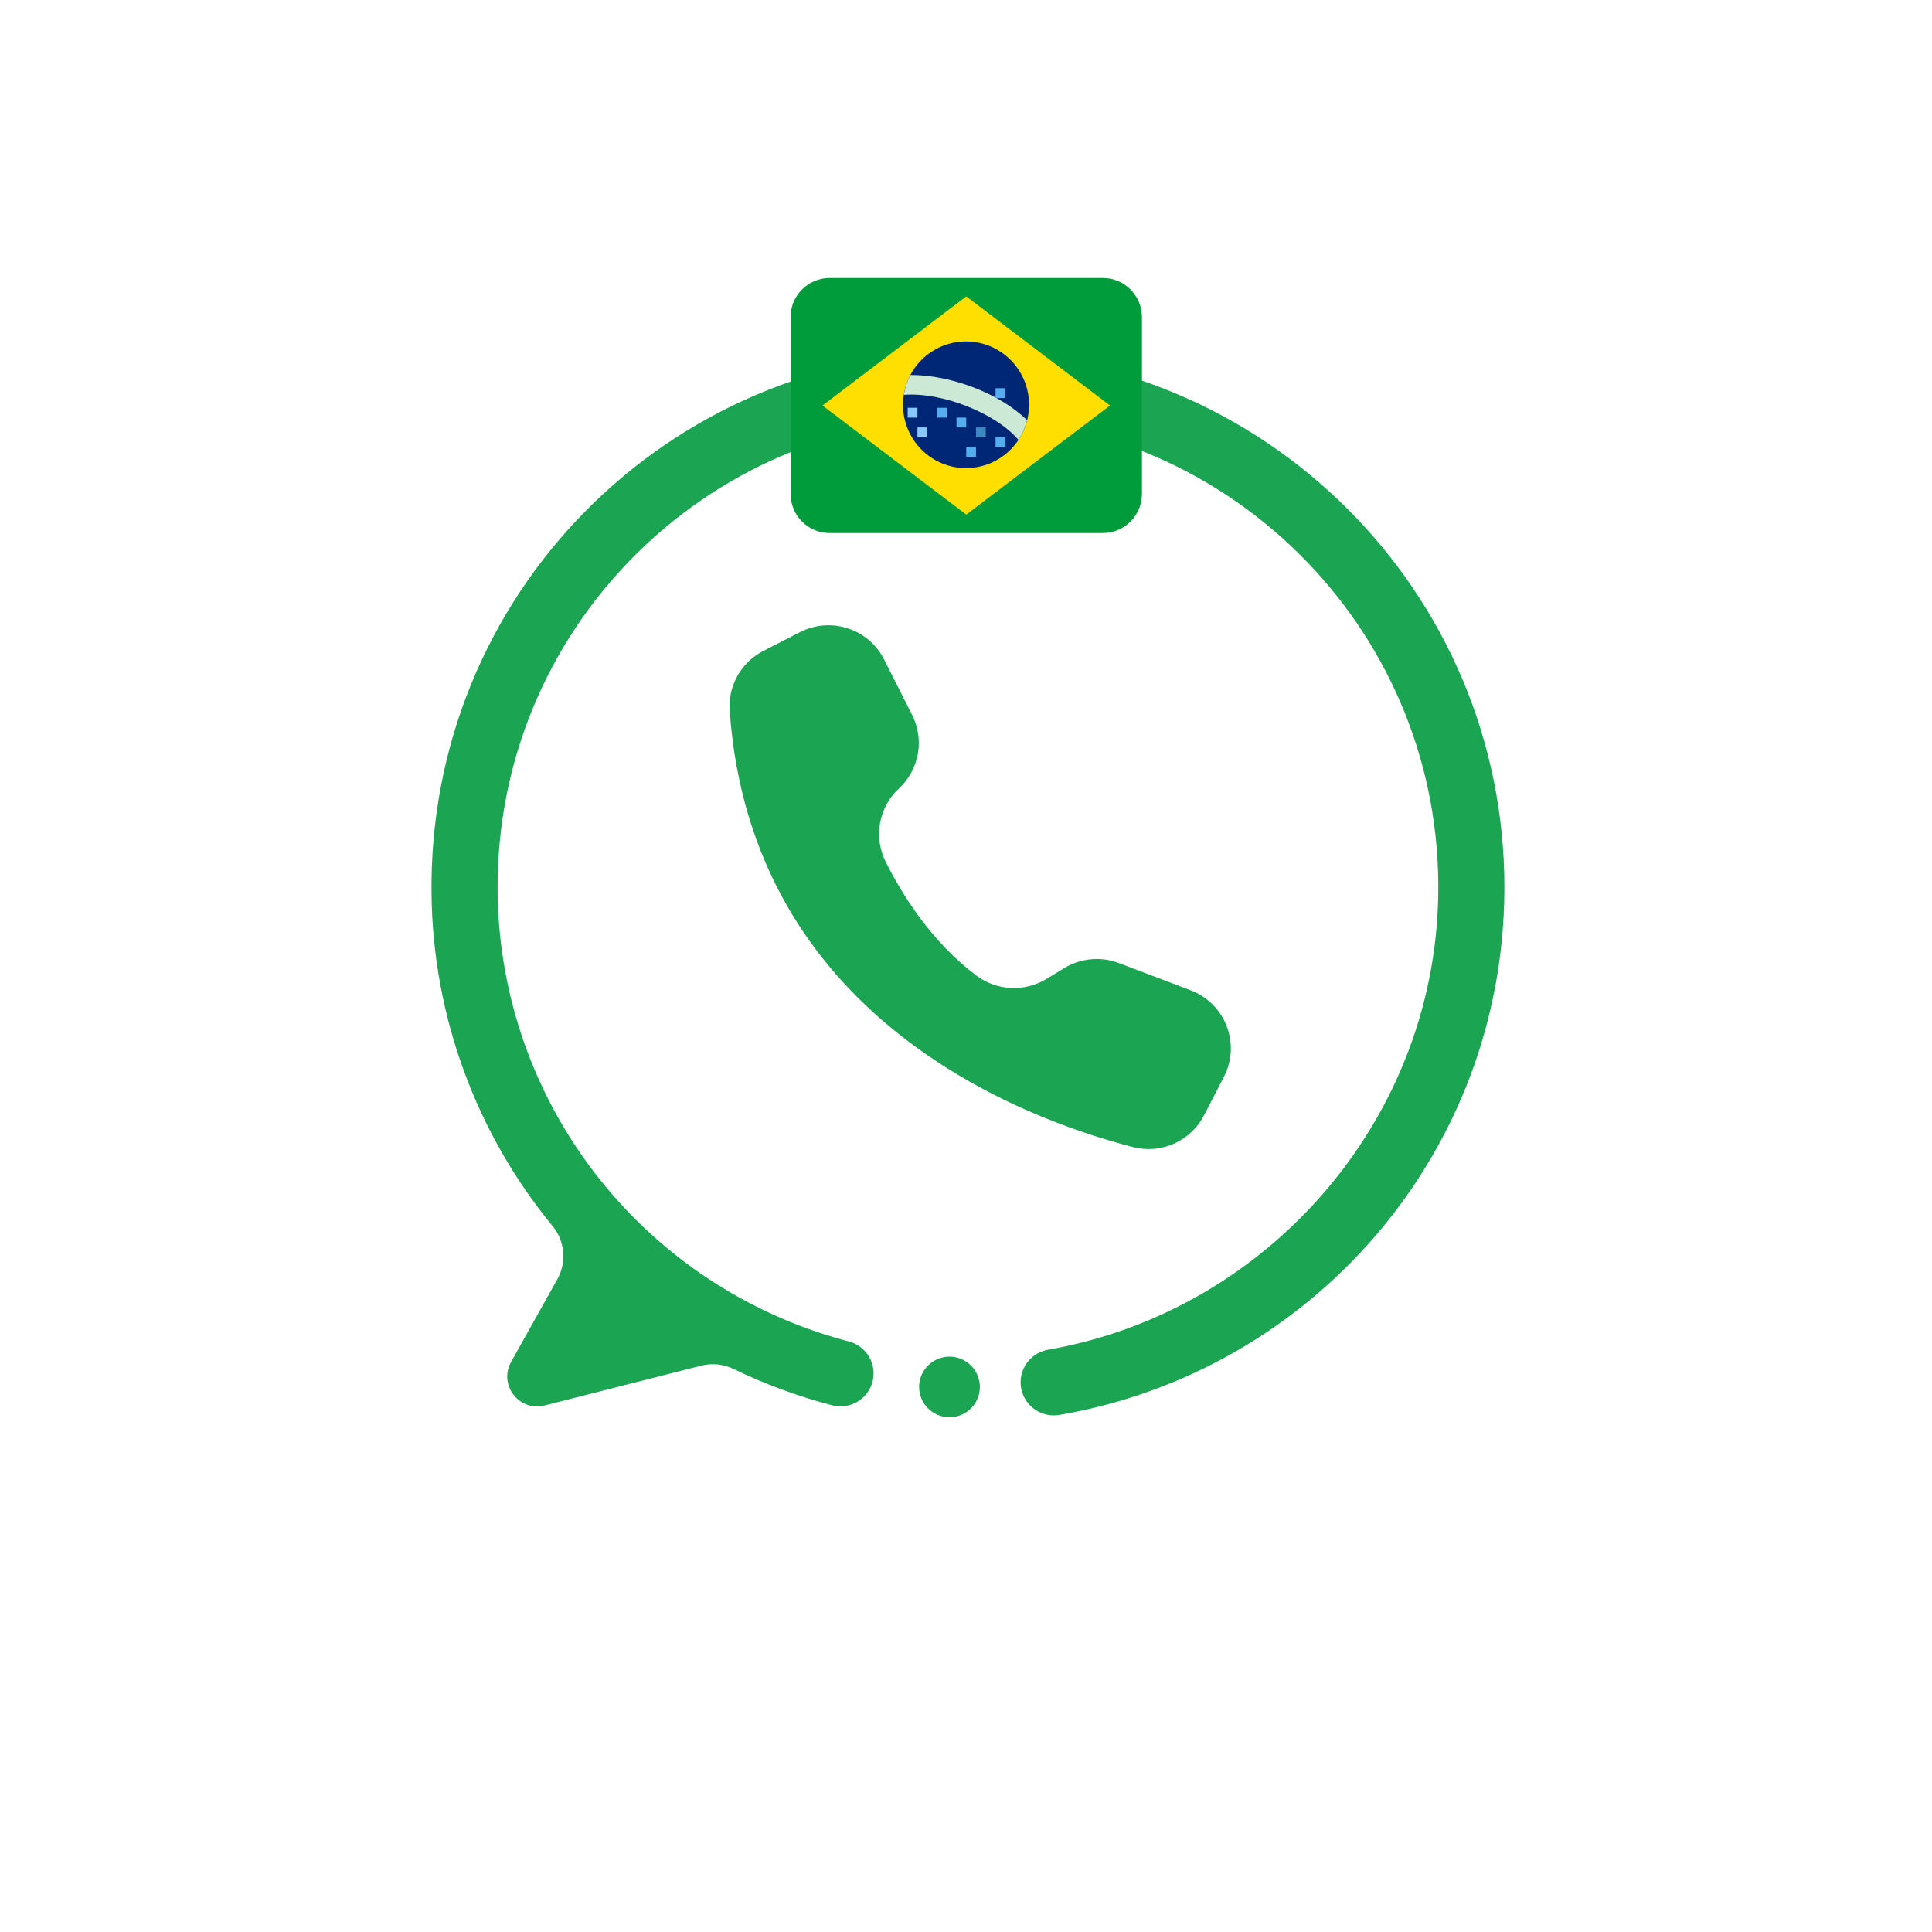
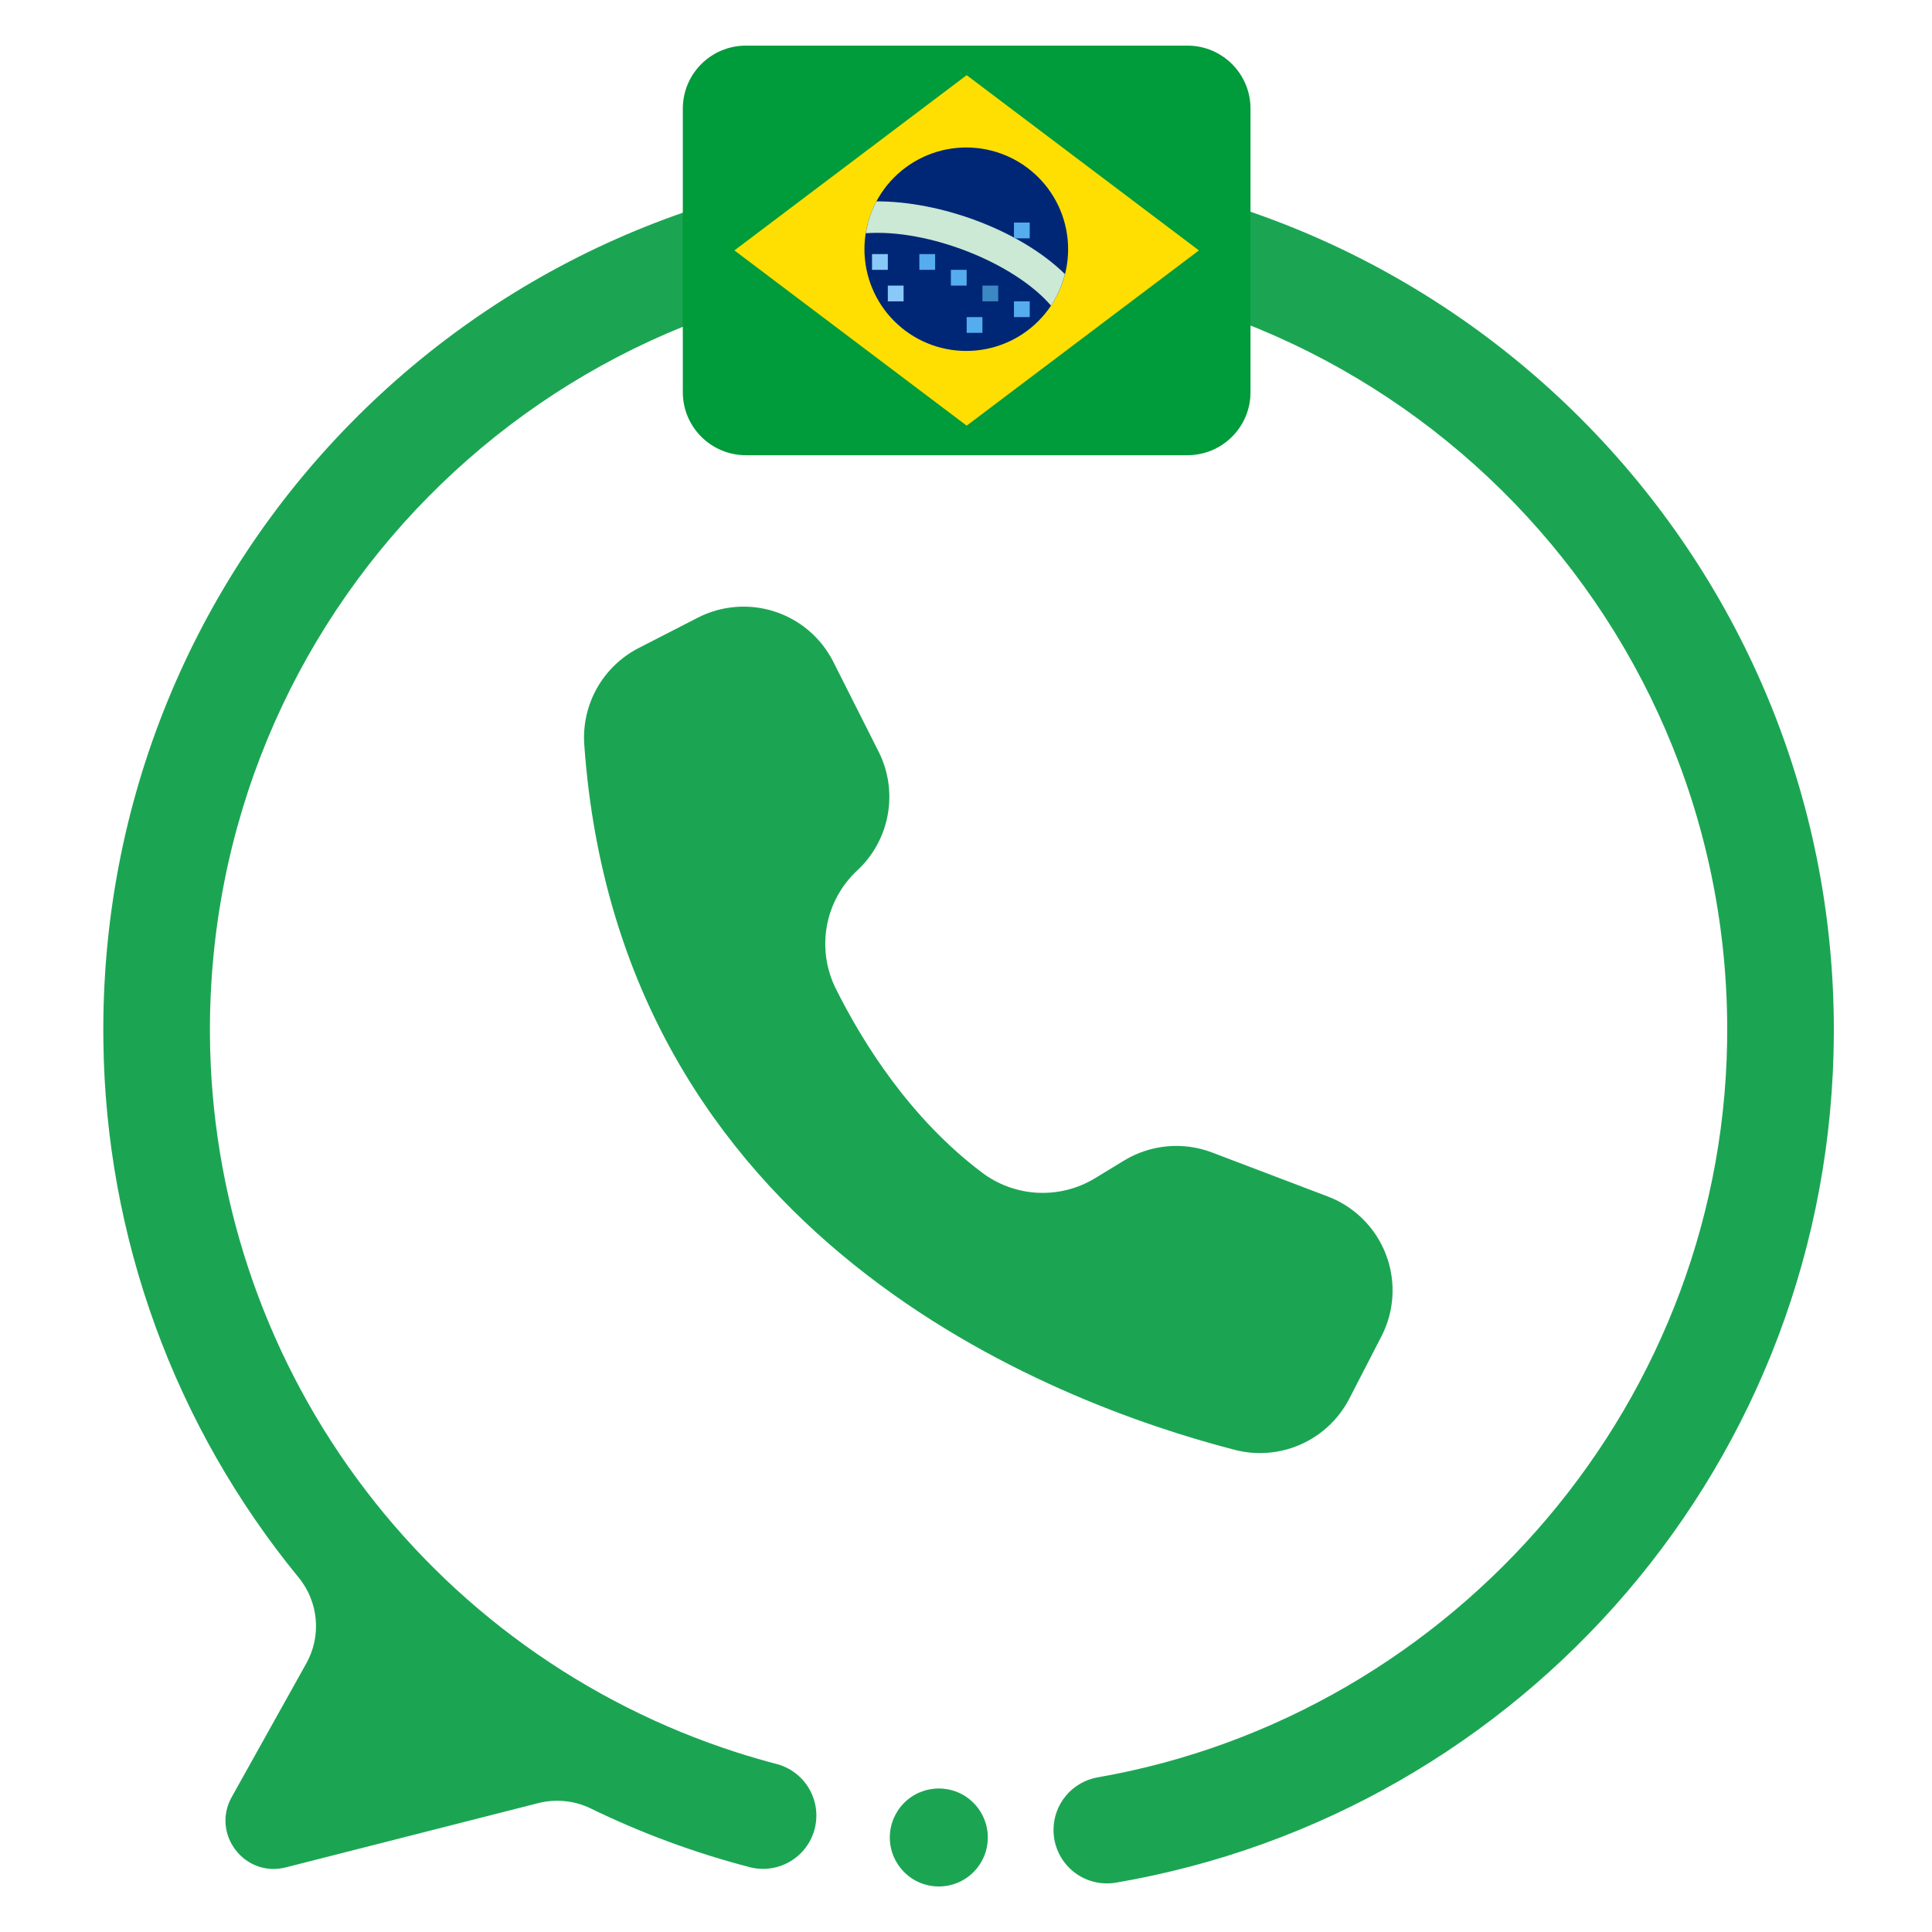
<svg xmlns="http://www.w3.org/2000/svg" width="500" zoomAndPan="magnify" viewBox="0 0 375 375" height="500" preserveAspectRatio="xMidYMid meet" version="1.0">
  <defs>
-     <clipPath id="b2817613d9">
-       <path d="M 83 68.102 L 292.215 68.102 L 292.215 275 L 83 275 Z M 83 68.102 " clip-rule="nonzero" />
+     <clipPath id="386527ef8d">
+       <path d="M 20 31.68 L 356 31.68 L 356 366 L 20 366 Z M 20 31.68 " clip-rule="nonzero" />
    </clipPath>
-     <clipPath id="ffaae84c79">
-       <path d="M 178 263 L 191 263 L 191 275.102 L 178 275.102 Z M 178 263 " clip-rule="nonzero" />
+     <clipPath id="c4600b1b9c">
+       <path d="M 172 347 L 192 347 L 192 366.18 L 172 366.18 Z M 172 347 " clip-rule="nonzero" />
    </clipPath>
-     <clipPath id="bac7c04b07">
-       <path d="M 153.422 53.961 L 221.672 53.961 L 221.672 103.461 L 153.422 103.461 Z M 153.422 53.961 " clip-rule="nonzero" />
+     <clipPath id="c95374ac64">
+       <path d="M 132.504 8.855 L 242.754 8.855 L 242.754 88.355 L 132.504 88.355 Z M 132.504 8.855 " clip-rule="nonzero" />
    </clipPath>
  </defs>
-   <g clip-path="url(#b2817613d9)">
-     <path fill="#1ba553" d="M 187.52 68.293 C 129.426 68.488 83 115.625 83.758 173.594 C 83.824 179.43 84.387 185.219 85.438 190.961 C 86.484 196.699 88.012 202.312 90.016 207.797 C 92.016 213.277 94.465 218.555 97.359 223.625 C 100.258 228.695 103.559 233.484 107.266 237.996 C 107.852 238.711 108.32 239.496 108.668 240.352 C 109.016 241.207 109.23 242.094 109.309 243.016 C 109.391 243.934 109.336 244.844 109.141 245.746 C 108.945 246.648 108.625 247.504 108.172 248.309 L 99.203 264.352 C 96.715 268.801 100.766 274.059 105.711 272.801 L 136.094 265.082 C 137.152 264.812 138.227 264.734 139.312 264.844 C 140.402 264.957 141.438 265.25 142.418 265.73 C 148.555 268.707 154.926 271.051 161.527 272.77 C 161.934 272.875 162.348 272.941 162.77 272.965 C 163.191 272.988 163.609 272.973 164.027 272.914 C 164.445 272.859 164.852 272.758 165.25 272.621 C 165.648 272.484 166.027 272.309 166.391 272.094 C 166.754 271.883 167.094 271.637 167.41 271.355 C 167.723 271.078 168.008 270.77 168.262 270.434 C 168.516 270.098 168.734 269.742 168.918 269.363 C 169.102 268.984 169.246 268.594 169.352 268.184 C 169.457 267.777 169.523 267.363 169.547 266.945 C 169.574 266.527 169.555 266.109 169.5 265.691 C 169.441 265.273 169.344 264.867 169.203 264.469 C 169.066 264.074 168.891 263.695 168.676 263.332 C 168.465 262.969 168.215 262.629 167.938 262.316 C 167.656 262 167.348 261.719 167.012 261.465 C 166.676 261.211 166.32 260.992 165.938 260.809 C 165.559 260.625 165.168 260.48 164.758 260.375 C 163.16 259.961 161.578 259.504 160.016 259 C 157.742 258.273 155.504 257.457 153.293 256.555 C 151.082 255.648 148.914 254.66 146.781 253.586 C 144.648 252.516 142.562 251.359 140.523 250.121 C 138.48 248.887 136.492 247.57 134.555 246.18 C 132.617 244.785 130.738 243.32 128.914 241.781 C 127.094 240.242 125.332 238.633 123.637 236.957 C 121.941 235.281 120.312 233.539 118.754 231.734 C 117.195 229.93 115.707 228.066 114.297 226.148 C 112.883 224.227 111.547 222.254 110.289 220.227 C 109.031 218.203 107.855 216.133 106.758 214.016 C 105.664 211.898 104.652 209.738 103.727 207.543 C 102.801 205.348 101.965 203.117 101.211 200.855 C 100.461 198.594 99.801 196.309 99.23 193.992 C 98.66 191.68 98.18 189.348 97.793 186.996 C 97.402 184.645 97.109 182.281 96.906 179.906 C 96.703 177.535 96.594 175.156 96.582 172.773 C 96.277 122.438 136.664 81.516 187.102 81.102 C 237.684 80.684 278.855 121.316 279.172 171.625 C 279.457 216.562 246.422 254.504 203.41 261.984 C 202.668 262.117 201.965 262.371 201.312 262.746 C 200.656 263.125 200.086 263.602 199.602 264.18 C 199.113 264.758 198.742 265.402 198.484 266.109 C 198.227 266.82 198.098 267.551 198.098 268.305 C 198.098 268.773 198.148 269.234 198.246 269.688 C 198.348 270.145 198.496 270.586 198.695 271.008 C 198.891 271.434 199.133 271.828 199.414 272.199 C 199.699 272.57 200.02 272.906 200.375 273.211 C 200.734 273.512 201.117 273.77 201.531 273.988 C 201.945 274.203 202.379 274.375 202.832 274.496 C 203.281 274.621 203.742 274.695 204.207 274.719 C 204.676 274.742 205.141 274.715 205.602 274.637 C 254.504 266.297 291.844 223.98 292.004 172.543 C 292.184 114.879 245.301 68.098 187.52 68.293 Z M 187.52 68.293 " fill-opacity="1" fill-rule="nonzero" />
+   <g clip-path="url(#386527ef8d)">
+     <path fill="#1ba553" d="M 187.422 31.984 C 93.727 32.301 18.844 108.477 20.066 202.148 C 20.121 206.855 20.375 211.551 20.828 216.238 C 21.281 220.922 21.93 225.578 22.773 230.211 C 23.621 234.84 24.66 239.426 25.891 243.969 C 27.125 248.512 28.547 252.992 30.156 257.414 C 31.77 261.836 33.562 266.184 35.543 270.457 C 37.52 274.727 39.676 278.906 42.008 282.996 C 44.34 287.082 46.84 291.066 49.508 294.945 C 52.176 298.824 55 302.582 57.984 306.219 C 58.457 306.793 58.879 307.402 59.258 308.039 C 59.637 308.676 59.965 309.34 60.242 310.027 C 60.523 310.715 60.75 311.418 60.922 312.137 C 61.098 312.859 61.215 313.59 61.281 314.328 C 61.344 315.066 61.355 315.805 61.309 316.547 C 61.262 317.285 61.164 318.02 61.008 318.746 C 60.852 319.469 60.641 320.18 60.379 320.871 C 60.117 321.566 59.809 322.238 59.445 322.883 L 44.977 348.805 C 40.965 355.992 47.5 364.488 55.477 362.457 L 104.477 349.984 C 106.188 349.551 107.918 349.426 109.672 349.605 C 111.426 349.785 113.098 350.262 114.684 351.031 C 124.578 355.844 134.852 359.637 145.5 362.41 C 146.156 362.582 146.824 362.688 147.504 362.727 C 148.184 362.766 148.859 362.738 149.531 362.645 C 150.203 362.551 150.863 362.395 151.504 362.172 C 152.145 361.949 152.762 361.664 153.348 361.32 C 153.934 360.977 154.48 360.578 154.988 360.125 C 155.496 359.676 155.953 359.18 156.363 358.637 C 156.773 358.094 157.125 357.516 157.422 356.906 C 157.719 356.293 157.953 355.66 158.125 355.004 C 158.293 354.344 158.398 353.676 158.438 353 C 158.48 352.32 158.453 351.645 158.359 350.973 C 158.266 350.297 158.105 349.641 157.883 349 C 157.66 348.355 157.375 347.742 157.031 347.156 C 156.688 346.57 156.289 346.023 155.84 345.516 C 155.387 345.008 154.891 344.551 154.348 344.141 C 153.805 343.73 153.23 343.379 152.617 343.082 C 152.008 342.785 151.371 342.551 150.715 342.383 C 148.137 341.711 145.586 340.969 143.066 340.16 C 139.398 338.984 135.785 337.664 132.219 336.207 C 128.656 334.746 125.156 333.148 121.719 331.414 C 118.281 329.68 114.914 327.812 111.625 325.812 C 108.332 323.816 105.125 321.691 102 319.441 C 98.875 317.191 95.84 314.82 92.902 312.336 C 89.961 309.848 87.125 307.25 84.391 304.539 C 81.652 301.828 79.027 299.016 76.512 296.098 C 74 293.184 71.602 290.172 69.324 287.07 C 67.043 283.965 64.891 280.777 62.859 277.504 C 60.832 274.234 58.934 270.887 57.168 267.465 C 55.398 264.043 53.77 260.559 52.277 257.008 C 50.785 253.461 49.43 249.859 48.219 246.203 C 47.008 242.547 45.945 238.852 45.023 235.113 C 44.102 231.371 43.328 227.605 42.703 223.805 C 42.078 220.004 41.602 216.188 41.273 212.352 C 40.949 208.516 40.773 204.672 40.75 200.82 C 40.258 119.48 105.398 53.359 186.75 52.684 C 268.332 52.008 334.738 117.672 335.25 198.965 C 335.707 271.586 282.426 332.895 213.055 344.984 C 212.461 345.086 211.879 345.242 211.309 345.449 C 210.738 345.656 210.195 345.91 209.668 346.215 C 209.145 346.516 208.652 346.859 208.188 347.25 C 207.723 347.637 207.297 348.062 206.91 348.527 C 206.52 348.992 206.176 349.484 205.871 350.008 C 205.57 350.531 205.316 351.078 205.109 351.648 C 204.902 352.215 204.746 352.797 204.641 353.395 C 204.535 353.992 204.484 354.59 204.484 355.195 C 204.484 355.57 204.504 355.945 204.547 356.32 C 204.586 356.695 204.648 357.066 204.727 357.434 C 204.809 357.801 204.91 358.16 205.031 358.516 C 205.148 358.875 205.289 359.223 205.449 359.562 C 205.605 359.906 205.781 360.238 205.977 360.559 C 206.172 360.879 206.383 361.191 206.609 361.488 C 206.84 361.789 207.082 362.074 207.34 362.348 C 207.602 362.621 207.875 362.879 208.16 363.121 C 208.449 363.363 208.746 363.59 209.059 363.801 C 209.371 364.008 209.691 364.203 210.027 364.379 C 210.359 364.551 210.699 364.707 211.051 364.848 C 211.398 364.984 211.758 365.102 212.121 365.203 C 212.48 365.301 212.848 365.383 213.219 365.441 C 213.594 365.5 213.965 365.539 214.34 365.559 C 214.715 365.574 215.094 365.574 215.469 365.551 C 215.844 365.531 216.215 365.488 216.586 365.426 C 295.465 351.949 355.691 283.57 355.949 200.445 C 356.238 107.266 280.621 31.672 187.422 31.984 Z M 187.422 31.984 " fill-opacity="1" fill-rule="nonzero" />
  </g>
-   <path fill="#1ba553" d="M 171.559 127.914 L 171.602 127.996 L 177.047 138.773 C 177.34 139.355 177.582 139.953 177.781 140.574 C 177.977 141.191 178.121 141.82 178.215 142.465 C 178.309 143.105 178.352 143.754 178.34 144.402 C 178.328 145.051 178.266 145.695 178.152 146.332 C 178.039 146.973 177.871 147.598 177.656 148.211 C 177.441 148.824 177.176 149.414 176.867 149.984 C 176.555 150.555 176.199 151.094 175.801 151.609 C 175.402 152.121 174.965 152.598 174.488 153.043 C 174.016 153.48 173.578 153.953 173.18 154.461 C 172.785 154.973 172.43 155.508 172.117 156.074 C 171.809 156.641 171.543 157.227 171.328 157.836 C 171.109 158.445 170.941 159.066 170.828 159.699 C 170.711 160.336 170.645 160.973 170.633 161.621 C 170.617 162.266 170.656 162.906 170.746 163.547 C 170.836 164.184 170.977 164.812 171.168 165.43 C 171.359 166.047 171.598 166.645 171.887 167.223 C 175.156 173.773 180.816 182.801 189.461 189.316 C 190.43 190.051 191.484 190.625 192.625 191.043 C 193.77 191.461 194.945 191.699 196.16 191.766 C 197.375 191.828 198.574 191.711 199.754 191.414 C 200.934 191.121 202.043 190.656 203.082 190.027 L 206.59 187.898 C 207.375 187.422 208.207 187.039 209.078 186.75 C 209.953 186.461 210.848 186.273 211.766 186.191 C 212.684 186.105 213.598 186.125 214.508 186.25 C 215.422 186.375 216.309 186.598 217.168 186.926 L 231.105 192.215 C 231.848 192.496 232.555 192.848 233.23 193.27 C 233.902 193.688 234.527 194.172 235.105 194.715 C 235.684 195.258 236.203 195.852 236.664 196.5 C 237.121 197.145 237.516 197.828 237.84 198.551 C 238.168 199.273 238.418 200.023 238.594 200.793 C 238.773 201.566 238.875 202.348 238.898 203.141 C 238.922 203.934 238.867 204.719 238.734 205.5 C 238.602 206.281 238.395 207.043 238.113 207.785 C 237.949 208.207 237.766 208.625 237.555 209.027 L 233.691 216.5 C 233.379 217.102 233.02 217.676 232.609 218.219 C 232.199 218.766 231.746 219.27 231.25 219.734 C 230.754 220.203 230.227 220.625 229.656 221.004 C 229.09 221.379 228.496 221.707 227.875 221.984 C 227.25 222.262 226.609 222.484 225.949 222.652 C 225.289 222.824 224.621 222.938 223.941 222.992 C 223.262 223.047 222.582 223.047 221.906 222.988 C 221.227 222.93 220.555 222.816 219.898 222.645 C 198.004 216.992 145.832 197.344 141.629 137.934 C 141.543 136.754 141.633 135.59 141.891 134.434 C 142.152 133.281 142.57 132.191 143.152 131.16 C 143.734 130.129 144.449 129.203 145.305 128.383 C 146.156 127.566 147.109 126.883 148.164 126.344 L 155.273 122.699 C 155.98 122.336 156.715 122.047 157.477 121.828 C 158.242 121.609 159.02 121.469 159.809 121.402 C 160.602 121.34 161.391 121.352 162.18 121.441 C 162.969 121.531 163.742 121.699 164.5 121.941 C 165.254 122.184 165.98 122.496 166.676 122.879 C 167.367 123.266 168.02 123.715 168.625 124.227 C 169.23 124.738 169.781 125.305 170.273 125.926 C 170.77 126.547 171.195 127.211 171.559 127.914 Z M 171.559 127.914 " fill-opacity="1" fill-rule="nonzero" />
-   <g clip-path="url(#ffaae84c79)">
-     <path fill="#1ba553" d="M 190.191 269.207 C 190.191 269.594 190.152 269.977 190.078 270.355 C 190.004 270.734 189.891 271.102 189.742 271.461 C 189.594 271.816 189.414 272.156 189.199 272.477 C 188.98 272.797 188.738 273.098 188.465 273.371 C 188.191 273.641 187.891 273.887 187.57 274.102 C 187.25 274.316 186.91 274.496 186.551 274.645 C 186.191 274.793 185.824 274.906 185.445 274.98 C 185.066 275.055 184.68 275.094 184.293 275.094 C 183.906 275.094 183.523 275.055 183.145 274.98 C 182.766 274.906 182.395 274.793 182.039 274.645 C 181.68 274.496 181.34 274.316 181.02 274.102 C 180.695 273.887 180.398 273.641 180.125 273.371 C 179.852 273.098 179.605 272.797 179.391 272.477 C 179.176 272.156 178.996 271.816 178.848 271.461 C 178.699 271.102 178.586 270.734 178.512 270.355 C 178.434 269.977 178.398 269.594 178.398 269.207 C 178.398 268.82 178.434 268.438 178.512 268.059 C 178.586 267.68 178.699 267.312 178.848 266.957 C 178.996 266.598 179.176 266.258 179.391 265.938 C 179.605 265.617 179.852 265.32 180.125 265.047 C 180.398 264.773 180.695 264.527 181.02 264.316 C 181.34 264.102 181.68 263.918 182.039 263.77 C 182.395 263.621 182.766 263.512 183.145 263.438 C 183.523 263.359 183.906 263.324 184.293 263.324 C 184.68 263.324 185.066 263.359 185.445 263.438 C 185.824 263.512 186.191 263.621 186.551 263.77 C 186.91 263.918 187.25 264.102 187.57 264.316 C 187.891 264.527 188.191 264.773 188.465 265.047 C 188.738 265.32 188.98 265.617 189.199 265.938 C 189.414 266.258 189.594 266.598 189.742 266.957 C 189.891 267.312 190.004 267.68 190.078 268.059 C 190.152 268.438 190.191 268.82 190.191 269.207 Z M 190.191 269.207 " fill-opacity="1" fill-rule="nonzero" />
+   <path fill="#1ba553" d="M 161.684 128.332 L 161.75 128.465 L 170.531 145.883 C 171.004 146.82 171.398 147.785 171.715 148.789 C 172.031 149.789 172.266 150.805 172.418 151.844 C 172.566 152.883 172.637 153.926 172.617 154.977 C 172.602 156.023 172.5 157.062 172.316 158.098 C 172.133 159.129 171.863 160.141 171.516 161.129 C 171.168 162.121 170.742 163.074 170.242 163.996 C 169.738 164.918 169.168 165.793 168.523 166.621 C 167.879 167.449 167.176 168.223 166.406 168.938 C 165.641 169.645 164.938 170.41 164.297 171.234 C 163.656 172.055 163.086 172.922 162.582 173.84 C 162.082 174.754 161.656 175.699 161.305 176.684 C 160.957 177.664 160.688 178.668 160.5 179.695 C 160.312 180.723 160.207 181.754 160.188 182.797 C 160.164 183.84 160.227 184.879 160.371 185.91 C 160.516 186.945 160.742 187.957 161.051 188.953 C 161.359 189.949 161.746 190.918 162.207 191.852 C 167.48 202.438 176.613 217.027 190.555 227.555 C 191.332 228.145 192.148 228.672 193.004 229.141 C 193.859 229.609 194.746 230.012 195.66 230.344 C 196.578 230.68 197.512 230.945 198.469 231.141 C 199.422 231.336 200.387 231.461 201.363 231.512 C 202.336 231.562 203.309 231.539 204.281 231.445 C 205.25 231.352 206.207 231.184 207.156 230.945 C 208.102 230.707 209.023 230.402 209.922 230.027 C 210.824 229.652 211.691 229.211 212.523 228.703 L 218.18 225.262 C 219.449 224.492 220.789 223.871 222.199 223.406 C 223.609 222.941 225.051 222.641 226.531 222.504 C 228.008 222.367 229.484 222.398 230.953 222.598 C 232.426 222.801 233.855 223.164 235.242 223.691 L 257.727 232.238 C 258.324 232.465 258.906 232.719 259.48 233.004 C 260.051 233.289 260.609 233.602 261.148 233.941 C 261.691 234.277 262.215 234.645 262.719 235.035 C 263.227 235.426 263.711 235.84 264.176 236.277 C 264.641 236.715 265.082 237.176 265.5 237.656 C 265.922 238.137 266.316 238.641 266.688 239.16 C 267.055 239.68 267.398 240.219 267.719 240.773 C 268.035 241.328 268.324 241.895 268.586 242.477 C 268.848 243.059 269.082 243.652 269.285 244.258 C 269.488 244.863 269.66 245.48 269.805 246.102 C 269.945 246.723 270.059 247.352 270.141 247.984 C 270.223 248.617 270.27 249.254 270.289 249.895 C 270.309 250.531 270.297 251.168 270.254 251.809 C 270.207 252.445 270.133 253.078 270.027 253.707 C 269.922 254.336 269.785 254.961 269.617 255.578 C 269.449 256.191 269.254 256.801 269.023 257.398 C 268.762 258.082 268.461 258.754 268.125 259.406 L 261.898 271.48 C 261.391 272.457 260.809 273.383 260.148 274.262 C 259.488 275.141 258.758 275.957 257.957 276.711 C 257.16 277.465 256.305 278.148 255.387 278.758 C 254.473 279.367 253.516 279.898 252.512 280.344 C 251.508 280.793 250.473 281.152 249.41 281.426 C 248.344 281.699 247.266 281.883 246.168 281.973 C 245.074 282.062 243.98 282.062 242.883 281.969 C 241.789 281.875 240.711 281.688 239.645 281.41 C 204.336 272.277 120.188 240.527 113.406 144.523 C 113.34 143.574 113.34 142.629 113.414 141.68 C 113.484 140.734 113.625 139.797 113.832 138.871 C 114.039 137.941 114.316 137.035 114.656 136.148 C 114.996 135.262 115.398 134.406 115.867 133.578 C 116.332 132.75 116.855 131.961 117.438 131.207 C 118.016 130.457 118.648 129.75 119.336 129.094 C 120.02 128.434 120.746 127.828 121.52 127.273 C 122.293 126.723 123.102 126.227 123.945 125.793 L 135.414 119.906 C 135.98 119.613 136.562 119.348 137.156 119.113 C 137.75 118.879 138.355 118.672 138.969 118.496 C 139.582 118.32 140.203 118.176 140.832 118.062 C 141.461 117.949 142.094 117.863 142.73 117.812 C 143.367 117.758 144.008 117.738 144.645 117.75 C 145.285 117.758 145.922 117.801 146.555 117.871 C 147.191 117.945 147.82 118.051 148.445 118.184 C 149.07 118.316 149.684 118.484 150.293 118.68 C 150.902 118.875 151.5 119.098 152.086 119.352 C 152.672 119.605 153.246 119.887 153.805 120.199 C 154.363 120.508 154.902 120.844 155.43 121.207 C 155.953 121.57 156.461 121.961 156.949 122.371 C 157.438 122.785 157.902 123.223 158.348 123.68 C 158.789 124.141 159.211 124.617 159.609 125.117 C 160.008 125.617 160.379 126.137 160.723 126.676 C 161.07 127.211 161.391 127.762 161.684 128.332 Z M 161.684 128.332 " fill-opacity="1" fill-rule="nonzero" />
+   <g clip-path="url(#c4600b1b9c)">
+     <path fill="#1ba553" d="M 191.734 356.656 C 191.734 357.277 191.672 357.898 191.551 358.508 C 191.43 359.121 191.25 359.715 191.008 360.293 C 190.77 360.871 190.477 361.418 190.129 361.938 C 189.785 362.457 189.391 362.938 188.949 363.379 C 188.508 363.82 188.027 364.215 187.508 364.562 C 186.988 364.91 186.438 365.203 185.863 365.441 C 185.285 365.68 184.691 365.859 184.078 365.98 C 183.465 366.102 182.848 366.164 182.223 366.164 C 181.598 366.164 180.98 366.102 180.367 365.98 C 179.754 365.859 179.16 365.68 178.582 365.441 C 178.004 365.203 177.457 364.91 176.938 364.562 C 176.418 364.215 175.938 363.82 175.496 363.379 C 175.055 362.938 174.66 362.457 174.312 361.938 C 173.969 361.418 173.676 360.871 173.434 360.293 C 173.195 359.715 173.016 359.121 172.895 358.508 C 172.773 357.898 172.711 357.277 172.711 356.656 C 172.711 356.031 172.773 355.41 172.895 354.801 C 173.016 354.188 173.195 353.594 173.434 353.016 C 173.676 352.438 173.969 351.891 174.312 351.371 C 174.66 350.852 175.055 350.371 175.496 349.93 C 175.938 349.488 176.418 349.094 176.938 348.746 C 177.457 348.398 178.004 348.105 178.582 347.867 C 179.16 347.629 179.754 347.449 180.367 347.328 C 180.98 347.207 181.598 347.145 182.223 347.145 C 182.848 347.145 183.465 347.207 184.078 347.328 C 184.691 347.449 185.285 347.629 185.863 347.867 C 186.438 348.105 186.988 348.398 187.508 348.746 C 188.027 349.094 188.508 349.488 188.949 349.93 C 189.391 350.371 189.785 350.852 190.129 351.371 C 190.477 351.891 190.77 352.438 191.008 353.016 C 191.25 353.594 191.43 354.188 191.551 354.801 C 191.672 355.41 191.734 356.031 191.734 356.656 Z M 191.734 356.656 " fill-opacity="1" fill-rule="nonzero" />
  </g>
-   <g clip-path="url(#bac7c04b07)">
-     <path fill="#009b3a" d="M 221.652 95.844 C 221.652 100.051 218.258 103.461 214.074 103.461 L 161.023 103.461 C 156.84 103.461 153.445 100.051 153.445 95.844 L 153.445 61.574 C 153.445 57.371 156.84 53.961 161.023 53.961 L 214.074 53.961 C 218.258 53.961 221.652 57.371 221.652 61.574 Z M 221.652 95.844 " fill-opacity="1" fill-rule="nonzero" />
+   <g clip-path="url(#c95374ac64)">
+     <path fill="#009b3a" d="M 242.723 76.125 C 242.723 82.879 237.242 88.355 230.48 88.355 L 144.777 88.355 C 138.016 88.355 132.535 82.879 132.535 76.125 L 132.535 21.086 C 132.535 14.332 138.016 8.855 144.777 8.855 L 230.48 8.855 C 237.242 8.855 242.723 14.332 242.723 21.086 Z M 242.723 76.125 " fill-opacity="1" fill-rule="nonzero" />
  </g>
-   <path fill="#fedf01" d="M 215.453 78.711 L 187.547 99.887 L 159.645 78.711 L 187.547 57.531 Z M 215.453 78.711 " fill-opacity="1" fill-rule="nonzero" />
-   <path fill="#002776" d="M 199.738 78.566 C 199.738 79.371 199.66 80.172 199.504 80.965 C 199.348 81.758 199.113 82.523 198.809 83.27 C 198.5 84.016 198.121 84.727 197.676 85.395 C 197.23 86.066 196.723 86.688 196.156 87.258 C 195.586 87.832 194.969 88.34 194.301 88.789 C 193.633 89.238 192.926 89.617 192.184 89.926 C 191.441 90.234 190.68 90.465 189.891 90.625 C 189.102 90.781 188.305 90.859 187.504 90.859 C 186.699 90.859 185.902 90.781 185.117 90.625 C 184.328 90.465 183.562 90.234 182.82 89.926 C 182.078 89.617 181.375 89.238 180.707 88.789 C 180.039 88.34 179.418 87.832 178.852 87.258 C 178.285 86.688 177.777 86.066 177.328 85.395 C 176.883 84.727 176.508 84.016 176.199 83.27 C 175.891 82.523 175.66 81.758 175.504 80.965 C 175.348 80.172 175.27 79.371 175.27 78.566 C 175.27 77.758 175.348 76.957 175.504 76.168 C 175.66 75.375 175.891 74.605 176.199 73.859 C 176.508 73.113 176.883 72.406 177.328 71.734 C 177.777 71.062 178.285 70.441 178.852 69.871 C 179.418 69.301 180.039 68.789 180.707 68.344 C 181.375 67.895 182.078 67.516 182.82 67.207 C 183.562 66.898 184.328 66.664 185.117 66.508 C 185.902 66.348 186.699 66.27 187.504 66.27 C 188.305 66.27 189.102 66.348 189.891 66.508 C 190.68 66.664 191.441 66.898 192.184 67.207 C 192.926 67.516 193.633 67.895 194.301 68.344 C 194.969 68.789 195.586 69.301 196.156 69.871 C 196.723 70.441 197.23 71.062 197.676 71.734 C 198.121 72.406 198.5 73.113 198.809 73.859 C 199.113 74.605 199.348 75.375 199.504 76.168 C 199.66 76.957 199.738 77.758 199.738 78.566 Z M 199.738 78.566 " fill-opacity="1" fill-rule="nonzero" />
-   <path fill="#cbe9d4" d="M 176.707 72.785 C 176.078 73.965 175.648 75.266 175.434 76.637 C 183 76.082 193.273 80.234 197.684 85.383 C 198.445 84.234 199.008 82.945 199.355 81.566 C 193.914 76.223 184.355 72.754 176.707 72.785 Z M 176.707 72.785 " fill-opacity="1" fill-rule="nonzero" />
-   <path fill="#88c9f9" d="M 176.18 79.152 L 178.074 79.152 L 178.074 81.059 L 176.18 81.059 Z M 178.074 82.961 L 179.969 82.961 L 179.969 84.867 L 178.074 84.867 Z M 178.074 82.961 " fill-opacity="1" fill-rule="nonzero" />
-   <path fill="#55acee" d="M 181.863 79.152 L 183.758 79.152 L 183.758 81.059 L 181.863 81.059 Z M 185.652 81.059 L 187.547 81.059 L 187.547 82.961 L 185.652 82.961 Z M 193.234 84.867 L 195.129 84.867 L 195.129 86.77 L 193.234 86.77 Z M 187.547 86.77 L 189.441 86.77 L 189.441 88.672 L 187.547 88.672 Z M 193.234 75.348 L 195.129 75.348 L 195.129 77.25 L 193.234 77.25 Z M 193.234 75.348 " fill-opacity="1" fill-rule="nonzero" />
-   <path fill="#3b88c3" d="M 189.441 82.961 L 191.336 82.961 L 191.336 84.867 L 189.441 84.867 Z M 189.441 82.961 " fill-opacity="1" fill-rule="nonzero" />
+   <path fill="#fedf01" d="M 232.707 48.605 L 187.629 82.617 L 142.547 48.605 L 187.629 14.59 Z M 232.707 48.605 " fill-opacity="1" fill-rule="nonzero" />
+   <path fill="#002776" d="M 207.32 48.371 C 207.32 49.02 207.289 49.664 207.227 50.309 C 207.164 50.953 207.066 51.59 206.941 52.227 C 206.816 52.859 206.656 53.484 206.469 54.105 C 206.281 54.723 206.062 55.332 205.816 55.93 C 205.57 56.527 205.293 57.109 204.988 57.68 C 204.684 58.25 204.348 58.805 203.988 59.344 C 203.629 59.883 203.246 60.398 202.836 60.898 C 202.422 61.398 201.988 61.879 201.531 62.336 C 201.074 62.793 200.594 63.227 200.094 63.637 C 199.594 64.047 199.074 64.434 198.535 64.793 C 198 65.152 197.445 65.484 196.871 65.789 C 196.301 66.094 195.719 66.367 195.117 66.617 C 194.52 66.863 193.91 67.082 193.293 67.27 C 192.672 67.457 192.047 67.613 191.41 67.738 C 190.777 67.867 190.137 67.961 189.492 68.023 C 188.848 68.086 188.203 68.117 187.555 68.117 C 186.906 68.117 186.262 68.086 185.617 68.023 C 184.973 67.961 184.332 67.867 183.699 67.738 C 183.062 67.613 182.438 67.457 181.816 67.27 C 181.195 67.082 180.59 66.863 179.992 66.617 C 179.391 66.367 178.809 66.094 178.238 65.789 C 177.664 65.484 177.109 65.152 176.574 64.793 C 176.035 64.434 175.516 64.047 175.016 63.637 C 174.516 63.227 174.035 62.793 173.578 62.336 C 173.121 61.879 172.684 61.398 172.273 60.898 C 171.863 60.398 171.48 59.883 171.121 59.344 C 170.758 58.805 170.426 58.25 170.121 57.68 C 169.816 57.109 169.539 56.527 169.293 55.93 C 169.043 55.332 168.828 54.723 168.641 54.105 C 168.453 53.484 168.293 52.859 168.168 52.227 C 168.043 51.59 167.945 50.953 167.883 50.309 C 167.82 49.664 167.789 49.02 167.789 48.371 C 167.789 47.727 167.82 47.082 167.883 46.438 C 167.945 45.793 168.043 45.156 168.168 44.52 C 168.293 43.887 168.453 43.258 168.641 42.641 C 168.828 42.023 169.043 41.414 169.293 40.816 C 169.539 40.219 169.816 39.633 170.121 39.062 C 170.426 38.492 170.758 37.941 171.121 37.402 C 171.48 36.863 171.863 36.344 172.273 35.844 C 172.684 35.344 173.121 34.867 173.578 34.41 C 174.035 33.953 174.516 33.52 175.016 33.109 C 175.516 32.699 176.035 32.312 176.574 31.953 C 177.109 31.594 177.664 31.262 178.238 30.957 C 178.809 30.652 179.391 30.375 179.992 30.129 C 180.59 29.883 181.195 29.664 181.816 29.477 C 182.438 29.289 183.062 29.133 183.699 29.004 C 184.332 28.879 184.973 28.785 185.617 28.723 C 186.262 28.656 186.906 28.625 187.555 28.625 C 188.203 28.625 188.848 28.656 189.492 28.723 C 190.137 28.785 190.777 28.879 191.41 29.004 C 192.047 29.133 192.672 29.289 193.293 29.477 C 193.91 29.664 194.52 29.883 195.117 30.129 C 195.719 30.375 196.301 30.652 196.871 30.957 C 197.445 31.262 198 31.594 198.535 31.953 C 199.074 32.312 199.594 32.699 200.094 33.109 C 200.594 33.52 201.074 33.953 201.531 34.41 C 201.988 34.867 202.422 35.344 202.836 35.844 C 203.246 36.344 203.629 36.863 203.988 37.402 C 204.348 37.941 204.684 38.492 204.988 39.062 C 205.293 39.633 205.57 40.219 205.816 40.816 C 206.062 41.414 206.281 42.023 206.469 42.641 C 206.656 43.258 206.816 43.887 206.941 44.52 C 207.066 45.156 207.164 45.793 207.227 46.438 C 207.289 47.082 207.32 47.727 207.32 48.371 Z M 207.32 48.371 " fill-opacity="1" fill-rule="nonzero" />
+   <path fill="#cbe9d4" d="M 170.109 39.086 C 169.094 40.984 168.402 43.07 168.055 45.273 C 180.281 44.387 196.879 51.055 204 59.32 C 205.23 57.477 206.145 55.41 206.703 53.195 C 197.914 44.609 182.469 39.039 170.109 39.086 Z M 170.109 39.086 " fill-opacity="1" fill-rule="nonzero" />
+   <path fill="#88c9f9" d="M 169.262 49.316 L 172.324 49.316 L 172.324 52.375 L 169.262 52.375 Z M 172.324 55.434 L 175.387 55.434 L 175.387 58.492 L 172.324 58.492 Z M 172.324 55.434 " fill-opacity="1" fill-rule="nonzero" />
+   <path fill="#55acee" d="M 178.445 49.316 L 181.508 49.316 L 181.508 52.375 L 178.445 52.375 Z M 184.566 52.375 L 187.629 52.375 L 187.629 55.434 L 184.566 55.434 Z M 196.809 58.492 L 199.871 58.492 L 199.871 61.547 L 196.809 61.547 Z M 187.629 61.547 L 190.688 61.547 L 190.688 64.605 L 187.629 64.605 Z M 196.809 43.203 L 199.871 43.203 L 199.871 46.258 L 196.809 46.258 Z M 196.809 43.203 " fill-opacity="1" fill-rule="nonzero" />
+   <path fill="#3b88c3" d="M 190.688 55.434 L 193.75 55.434 L 193.75 58.492 L 190.688 58.492 Z M 190.688 55.434 " fill-opacity="1" fill-rule="nonzero" />
</svg>
